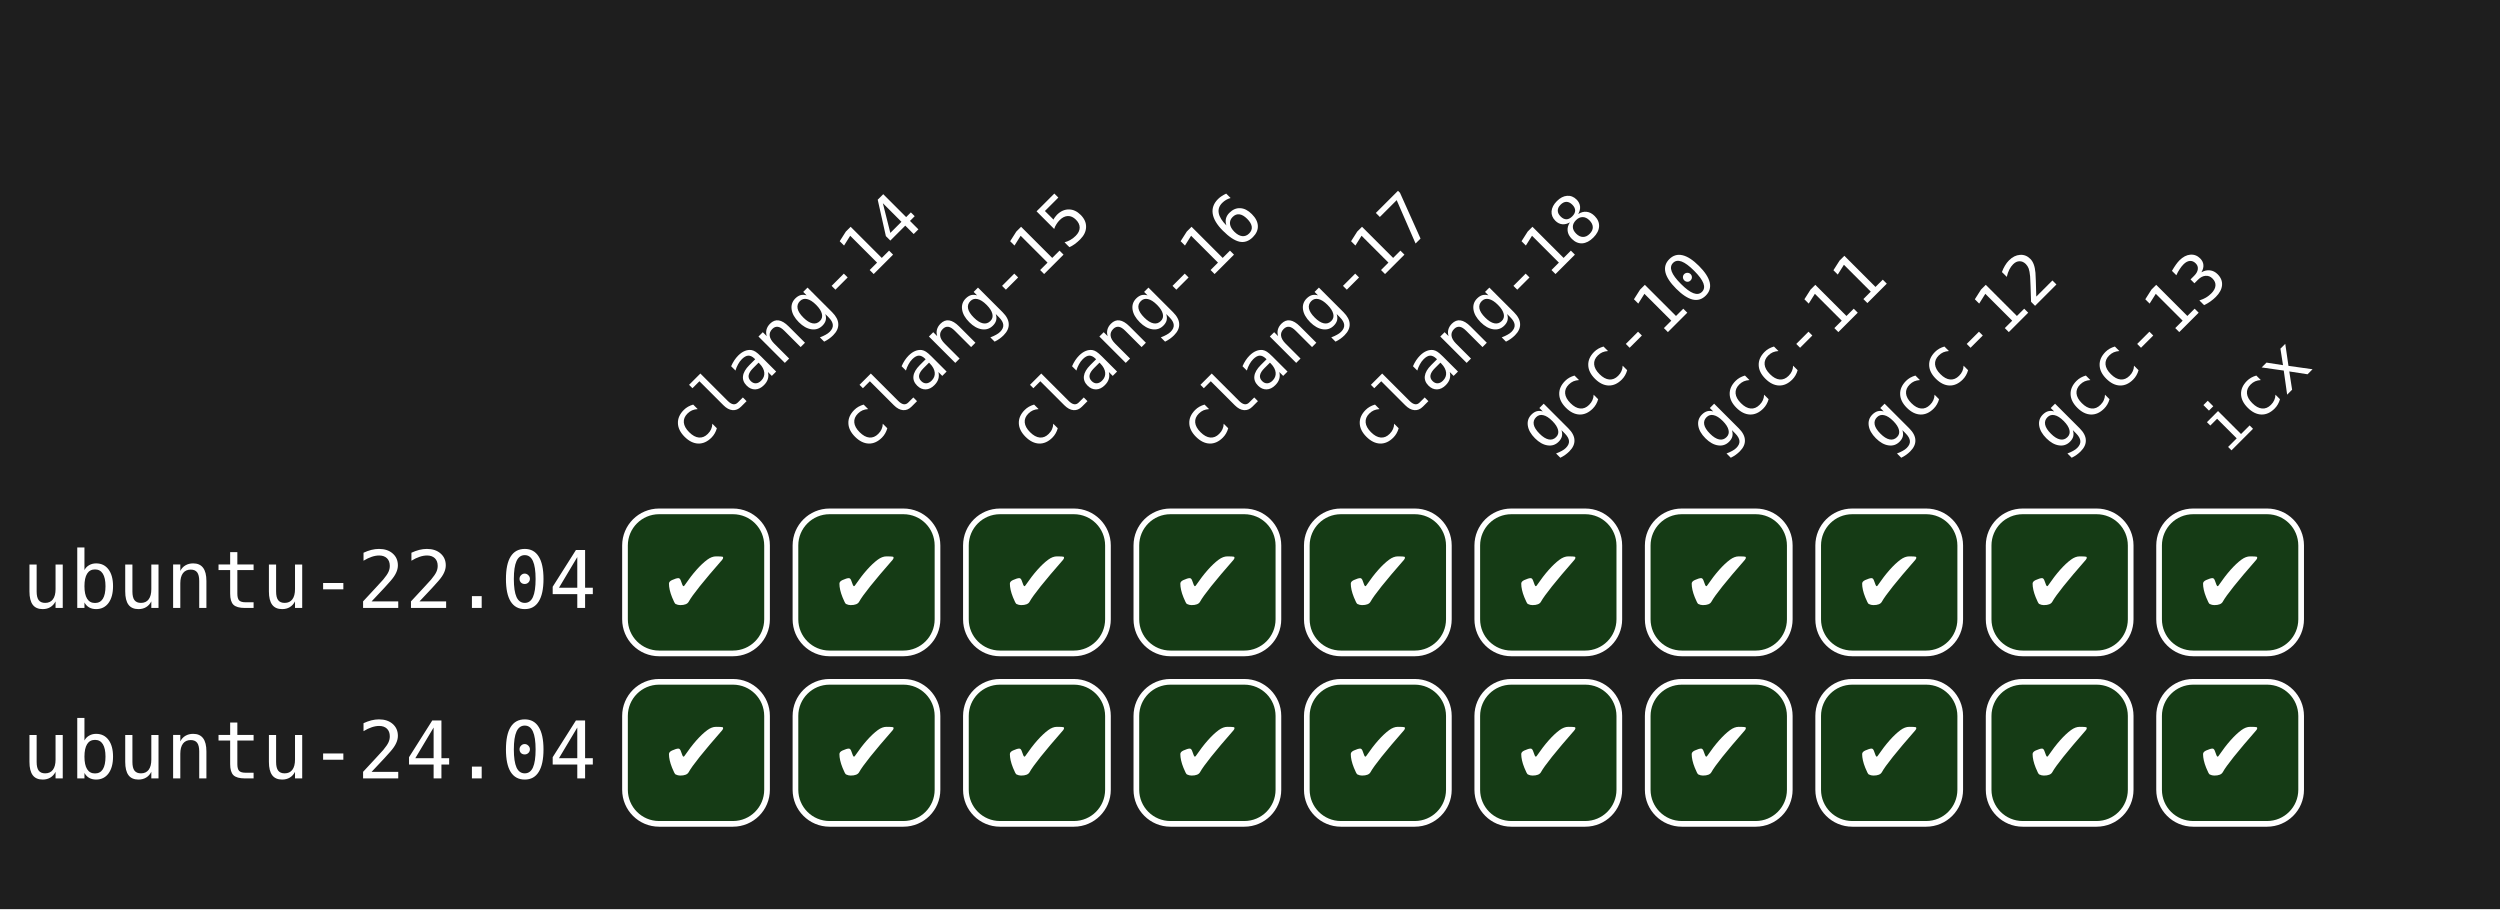
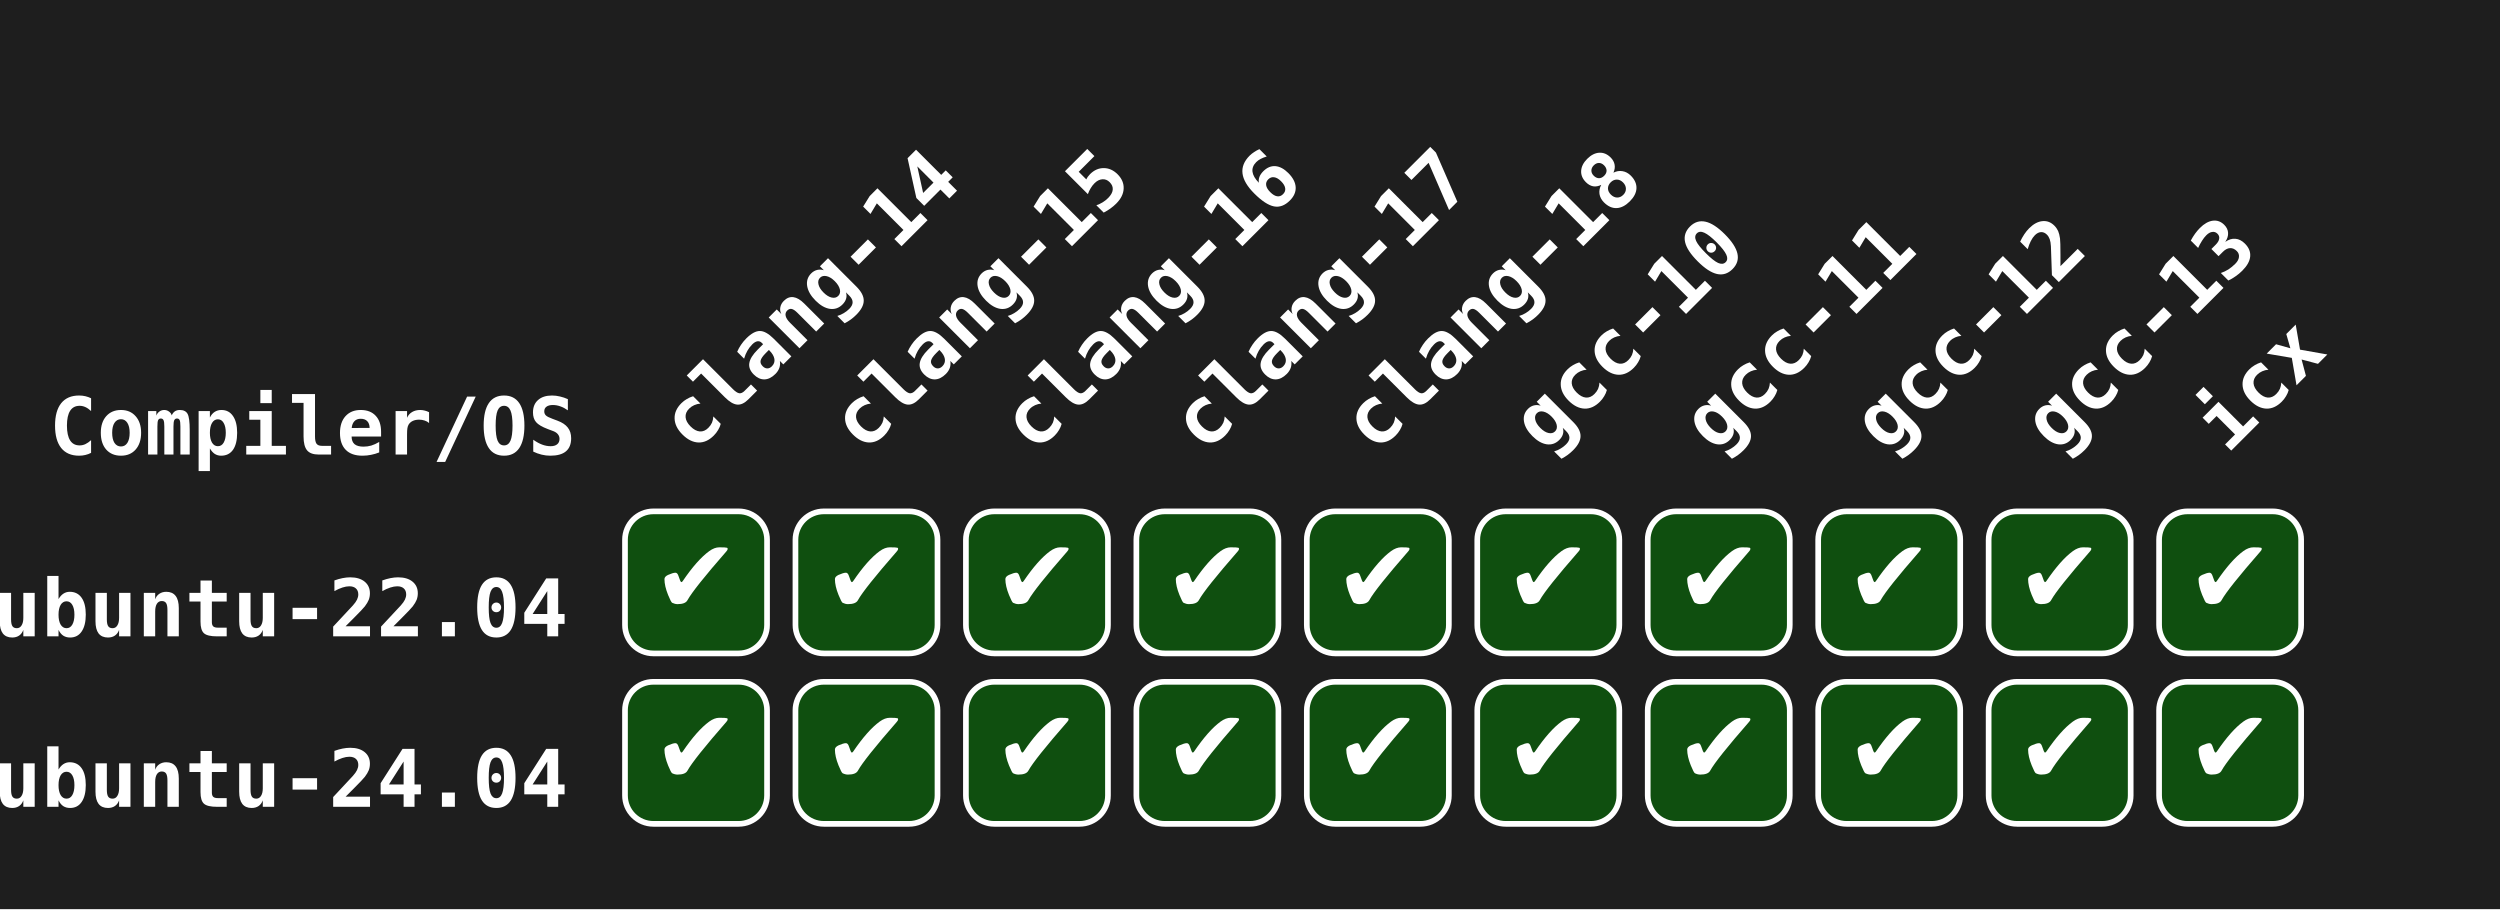
<svg xmlns="http://www.w3.org/2000/svg" width="440" height="160" font-family="monospace">
  <rect x="0" y="0" width="100%" height="100%" fill="#1e1e1e" />
-   <text x="122" y="80" transform="rotate(-45,122,80)" font-size="12" fill="white">clang-14</text>
-   <text x="152" y="80" transform="rotate(-45,152,80)" font-size="12" fill="white">clang-15</text>
-   <text x="182" y="80" transform="rotate(-45,182,80)" font-size="12" fill="white">clang-16</text>
-   <text x="212" y="80" transform="rotate(-45,212,80)" font-size="12" fill="white">clang-17</text>
-   <text x="242" y="80" transform="rotate(-45,242,80)" font-size="12" fill="white">clang-18</text>
-   <text x="272" y="80" transform="rotate(-45,272,80)" font-size="12" fill="white">gcc-10</text>
-   <text x="302" y="80" transform="rotate(-45,302,80)" font-size="12" fill="white">gcc-11</text>
-   <text x="332" y="80" transform="rotate(-45,332,80)" font-size="12" fill="white">gcc-12</text>
-   <text x="362" y="80" transform="rotate(-45,362,80)" font-size="12" fill="white">gcc-13</text>
-   <text x="392" y="80" transform="rotate(-45,392,80)" font-size="12" fill="white">icx</text>
-   <text x="105" y="107" font-size="14" text-anchor="end" fill="white">ubuntu-22.04</text>
-   <text x="105" y="137" font-size="14" text-anchor="end" fill="white">ubuntu-24.04</text>
-   <rect x="110" y="90" width="25" height="25" rx="6" ry="6" fill="green" fill-opacity="0.3" stroke="white" />
-   <text x="122.5" y="107.5" text-anchor="middle" font-size="18" fill="white">✔</text>
-   <rect x="140" y="90" width="25" height="25" rx="6" ry="6" fill="green" fill-opacity="0.3" stroke="white" />
-   <text x="152.5" y="107.5" text-anchor="middle" font-size="18" fill="white">✔</text>
-   <rect x="170" y="90" width="25" height="25" rx="6" ry="6" fill="green" fill-opacity="0.3" stroke="white" />
-   <text x="182.5" y="107.5" text-anchor="middle" font-size="18" fill="white">✔</text>
-   <rect x="200" y="90" width="25" height="25" rx="6" ry="6" fill="green" fill-opacity="0.3" stroke="white" />
-   <text x="212.5" y="107.5" text-anchor="middle" font-size="18" fill="white">✔</text>
-   <rect x="230" y="90" width="25" height="25" rx="6" ry="6" fill="green" fill-opacity="0.3" stroke="white" />
-   <text x="242.5" y="107.5" text-anchor="middle" font-size="18" fill="white">✔</text>
-   <rect x="260" y="90" width="25" height="25" rx="6" ry="6" fill="green" fill-opacity="0.3" stroke="white" />
-   <text x="272.5" y="107.5" text-anchor="middle" font-size="18" fill="white">✔</text>
-   <rect x="290" y="90" width="25" height="25" rx="6" ry="6" fill="green" fill-opacity="0.3" stroke="white" />
-   <text x="302.5" y="107.5" text-anchor="middle" font-size="18" fill="white">✔</text>
-   <rect x="320" y="90" width="25" height="25" rx="6" ry="6" fill="green" fill-opacity="0.3" stroke="white" />
-   <text x="332.5" y="107.5" text-anchor="middle" font-size="18" fill="white">✔</text>
-   <rect x="350" y="90" width="25" height="25" rx="6" ry="6" fill="green" fill-opacity="0.3" stroke="white" />
-   <text x="362.5" y="107.5" text-anchor="middle" font-size="18" fill="white">✔</text>
-   <rect x="380" y="90" width="25" height="25" rx="6" ry="6" fill="green" fill-opacity="0.3" stroke="white" />
-   <text x="392.5" y="107.5" text-anchor="middle" font-size="18" fill="white">✔</text>
-   <rect x="110" y="120" width="25" height="25" rx="6" ry="6" fill="green" fill-opacity="0.3" stroke="white" />
-   <text x="122.5" y="137.5" text-anchor="middle" font-size="18" fill="white">✔</text>
-   <rect x="140" y="120" width="25" height="25" rx="6" ry="6" fill="green" fill-opacity="0.3" stroke="white" />
-   <text x="152.5" y="137.5" text-anchor="middle" font-size="18" fill="white">✔</text>
-   <rect x="170" y="120" width="25" height="25" rx="6" ry="6" fill="green" fill-opacity="0.3" stroke="white" />
-   <text x="182.5" y="137.5" text-anchor="middle" font-size="18" fill="white">✔</text>
-   <rect x="200" y="120" width="25" height="25" rx="6" ry="6" fill="green" fill-opacity="0.3" stroke="white" />
-   <text x="212.5" y="137.5" text-anchor="middle" font-size="18" fill="white">✔</text>
-   <rect x="230" y="120" width="25" height="25" rx="6" ry="6" fill="green" fill-opacity="0.3" stroke="white" />
-   <text x="242.5" y="137.5" text-anchor="middle" font-size="18" fill="white">✔</text>
-   <rect x="260" y="120" width="25" height="25" rx="6" ry="6" fill="green" fill-opacity="0.3" stroke="white" />
-   <text x="272.5" y="137.5" text-anchor="middle" font-size="18" fill="white">✔</text>
-   <rect x="290" y="120" width="25" height="25" rx="6" ry="6" fill="green" fill-opacity="0.3" stroke="white" />
-   <text x="302.5" y="137.5" text-anchor="middle" font-size="18" fill="white">✔</text>
-   <rect x="320" y="120" width="25" height="25" rx="6" ry="6" fill="green" fill-opacity="0.3" stroke="white" />
-   <text x="332.5" y="137.5" text-anchor="middle" font-size="18" fill="white">✔</text>
-   <rect x="350" y="120" width="25" height="25" rx="6" ry="6" fill="green" fill-opacity="0.3" stroke="white" />
-   <text x="362.5" y="137.5" text-anchor="middle" font-size="18" fill="white">✔</text>
-   <rect x="380" y="120" width="25" height="25" rx="6" ry="6" fill="green" fill-opacity="0.3" stroke="white" />
-   <text x="392.5" y="137.5" text-anchor="middle" font-size="18" fill="white">✔</text>
+   <text x="55.0" y="80" font-size="14" text-anchor="middle" font-weight="700" fill="white">Compiler/OS</text>
+   <text x="122" y="80" transform="rotate(-45,122,80)" font-size="14" font-weight="700" fill="white">clang-14</text>
+   <text x="152" y="80" transform="rotate(-45,152,80)" font-size="14" font-weight="700" fill="white">clang-15</text>
+   <text x="182" y="80" transform="rotate(-45,182,80)" font-size="14" font-weight="700" fill="white">clang-16</text>
+   <text x="212" y="80" transform="rotate(-45,212,80)" font-size="14" font-weight="700" fill="white">clang-17</text>
+   <text x="242" y="80" transform="rotate(-45,242,80)" font-size="14" font-weight="700" fill="white">clang-18</text>
+   <text x="272" y="80" transform="rotate(-45,272,80)" font-size="14" font-weight="700" fill="white">gcc-10</text>
+   <text x="302" y="80" transform="rotate(-45,302,80)" font-size="14" font-weight="700" fill="white">gcc-11</text>
+   <text x="332" y="80" transform="rotate(-45,332,80)" font-size="14" font-weight="700" fill="white">gcc-12</text>
+   <text x="362" y="80" transform="rotate(-45,362,80)" font-size="14" font-weight="700" fill="white">gcc-13</text>
+   <text x="392" y="80" transform="rotate(-45,392,80)" font-size="14" font-weight="700" fill="white">icx</text>
+   <text x="100" y="112" font-size="14" text-anchor="end" font-weight="700" fill="white">ubuntu-22.04</text>
+   <text x="100" y="142" font-size="14" text-anchor="end" font-weight="700" fill="white">ubuntu-24.04</text>
+   <rect x="110" y="90" width="25" height="25" rx="5" ry="5" fill="green" fill-opacity="0.5" stroke="white" />
+   <text x="122.5" y="107.5" text-anchor="middle" font-size="21" fill="white">✔</text>
+   <rect x="140" y="90" width="25" height="25" rx="5" ry="5" fill="green" fill-opacity="0.5" stroke="white" />
+   <text x="152.5" y="107.5" text-anchor="middle" font-size="21" fill="white">✔</text>
+   <rect x="170" y="90" width="25" height="25" rx="5" ry="5" fill="green" fill-opacity="0.5" stroke="white" />
+   <text x="182.5" y="107.5" text-anchor="middle" font-size="21" fill="white">✔</text>
+   <rect x="200" y="90" width="25" height="25" rx="5" ry="5" fill="green" fill-opacity="0.5" stroke="white" />
+   <text x="212.5" y="107.5" text-anchor="middle" font-size="21" fill="white">✔</text>
+   <rect x="230" y="90" width="25" height="25" rx="5" ry="5" fill="green" fill-opacity="0.5" stroke="white" />
+   <text x="242.5" y="107.5" text-anchor="middle" font-size="21" fill="white">✔</text>
+   <rect x="260" y="90" width="25" height="25" rx="5" ry="5" fill="green" fill-opacity="0.5" stroke="white" />
+   <text x="272.5" y="107.5" text-anchor="middle" font-size="21" fill="white">✔</text>
+   <rect x="290" y="90" width="25" height="25" rx="5" ry="5" fill="green" fill-opacity="0.5" stroke="white" />
+   <text x="302.5" y="107.5" text-anchor="middle" font-size="21" fill="white">✔</text>
+   <rect x="320" y="90" width="25" height="25" rx="5" ry="5" fill="green" fill-opacity="0.5" stroke="white" />
+   <text x="332.5" y="107.5" text-anchor="middle" font-size="21" fill="white">✔</text>
+   <rect x="350" y="90" width="25" height="25" rx="5" ry="5" fill="green" fill-opacity="0.5" stroke="white" />
+   <text x="362.5" y="107.5" text-anchor="middle" font-size="21" fill="white">✔</text>
+   <rect x="380" y="90" width="25" height="25" rx="5" ry="5" fill="green" fill-opacity="0.5" stroke="white" />
+   <text x="392.5" y="107.5" text-anchor="middle" font-size="21" fill="white">✔</text>
+   <rect x="110" y="120" width="25" height="25" rx="5" ry="5" fill="green" fill-opacity="0.5" stroke="white" />
+   <text x="122.5" y="137.5" text-anchor="middle" font-size="21" fill="white">✔</text>
+   <rect x="140" y="120" width="25" height="25" rx="5" ry="5" fill="green" fill-opacity="0.5" stroke="white" />
+   <text x="152.5" y="137.5" text-anchor="middle" font-size="21" fill="white">✔</text>
+   <rect x="170" y="120" width="25" height="25" rx="5" ry="5" fill="green" fill-opacity="0.5" stroke="white" />
+   <text x="182.5" y="137.5" text-anchor="middle" font-size="21" fill="white">✔</text>
+   <rect x="200" y="120" width="25" height="25" rx="5" ry="5" fill="green" fill-opacity="0.5" stroke="white" />
+   <text x="212.5" y="137.5" text-anchor="middle" font-size="21" fill="white">✔</text>
+   <rect x="230" y="120" width="25" height="25" rx="5" ry="5" fill="green" fill-opacity="0.5" stroke="white" />
+   <text x="242.5" y="137.5" text-anchor="middle" font-size="21" fill="white">✔</text>
+   <rect x="260" y="120" width="25" height="25" rx="5" ry="5" fill="green" fill-opacity="0.5" stroke="white" />
+   <text x="272.5" y="137.5" text-anchor="middle" font-size="21" fill="white">✔</text>
+   <rect x="290" y="120" width="25" height="25" rx="5" ry="5" fill="green" fill-opacity="0.5" stroke="white" />
+   <text x="302.5" y="137.5" text-anchor="middle" font-size="21" fill="white">✔</text>
+   <rect x="320" y="120" width="25" height="25" rx="5" ry="5" fill="green" fill-opacity="0.5" stroke="white" />
+   <text x="332.5" y="137.5" text-anchor="middle" font-size="21" fill="white">✔</text>
+   <rect x="350" y="120" width="25" height="25" rx="5" ry="5" fill="green" fill-opacity="0.5" stroke="white" />
+   <text x="362.5" y="137.5" text-anchor="middle" font-size="21" fill="white">✔</text>
+   <rect x="380" y="120" width="25" height="25" rx="5" ry="5" fill="green" fill-opacity="0.5" stroke="white" />
+   <text x="392.5" y="137.5" text-anchor="middle" font-size="21" fill="white">✔</text>
</svg>
